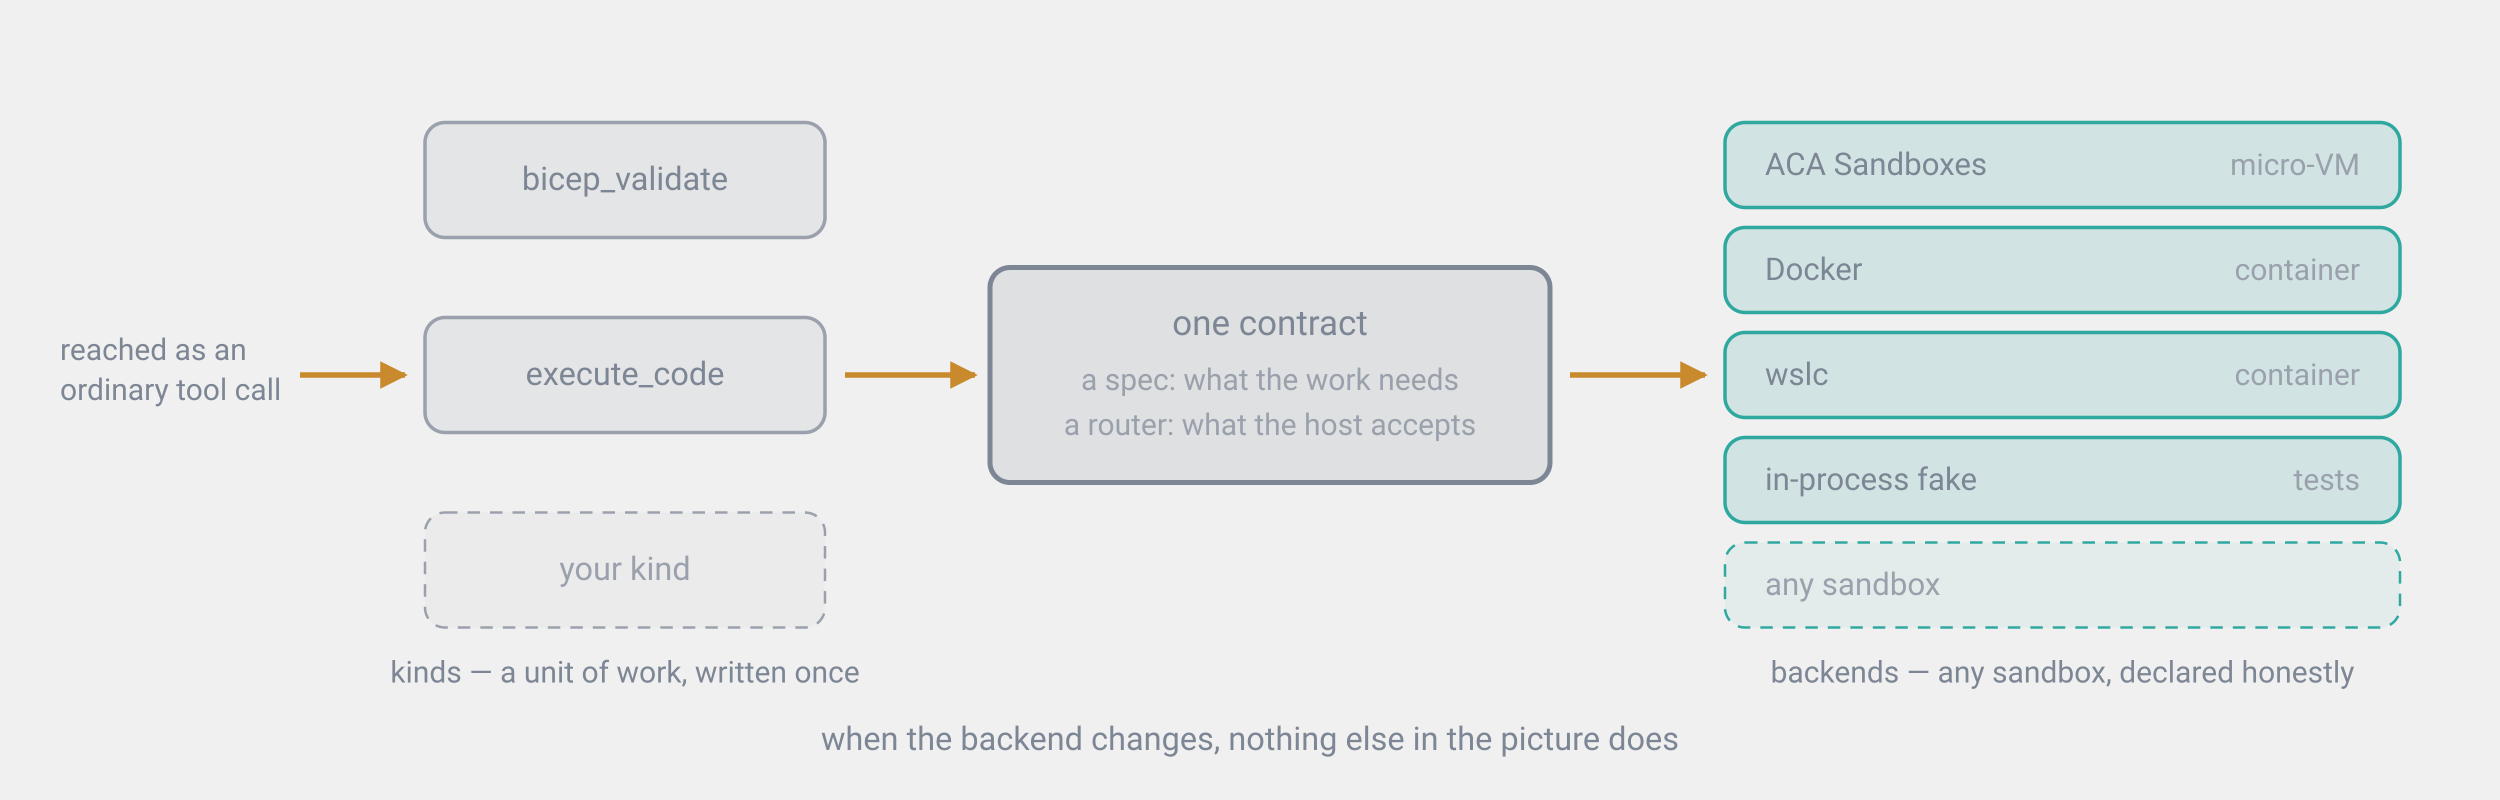
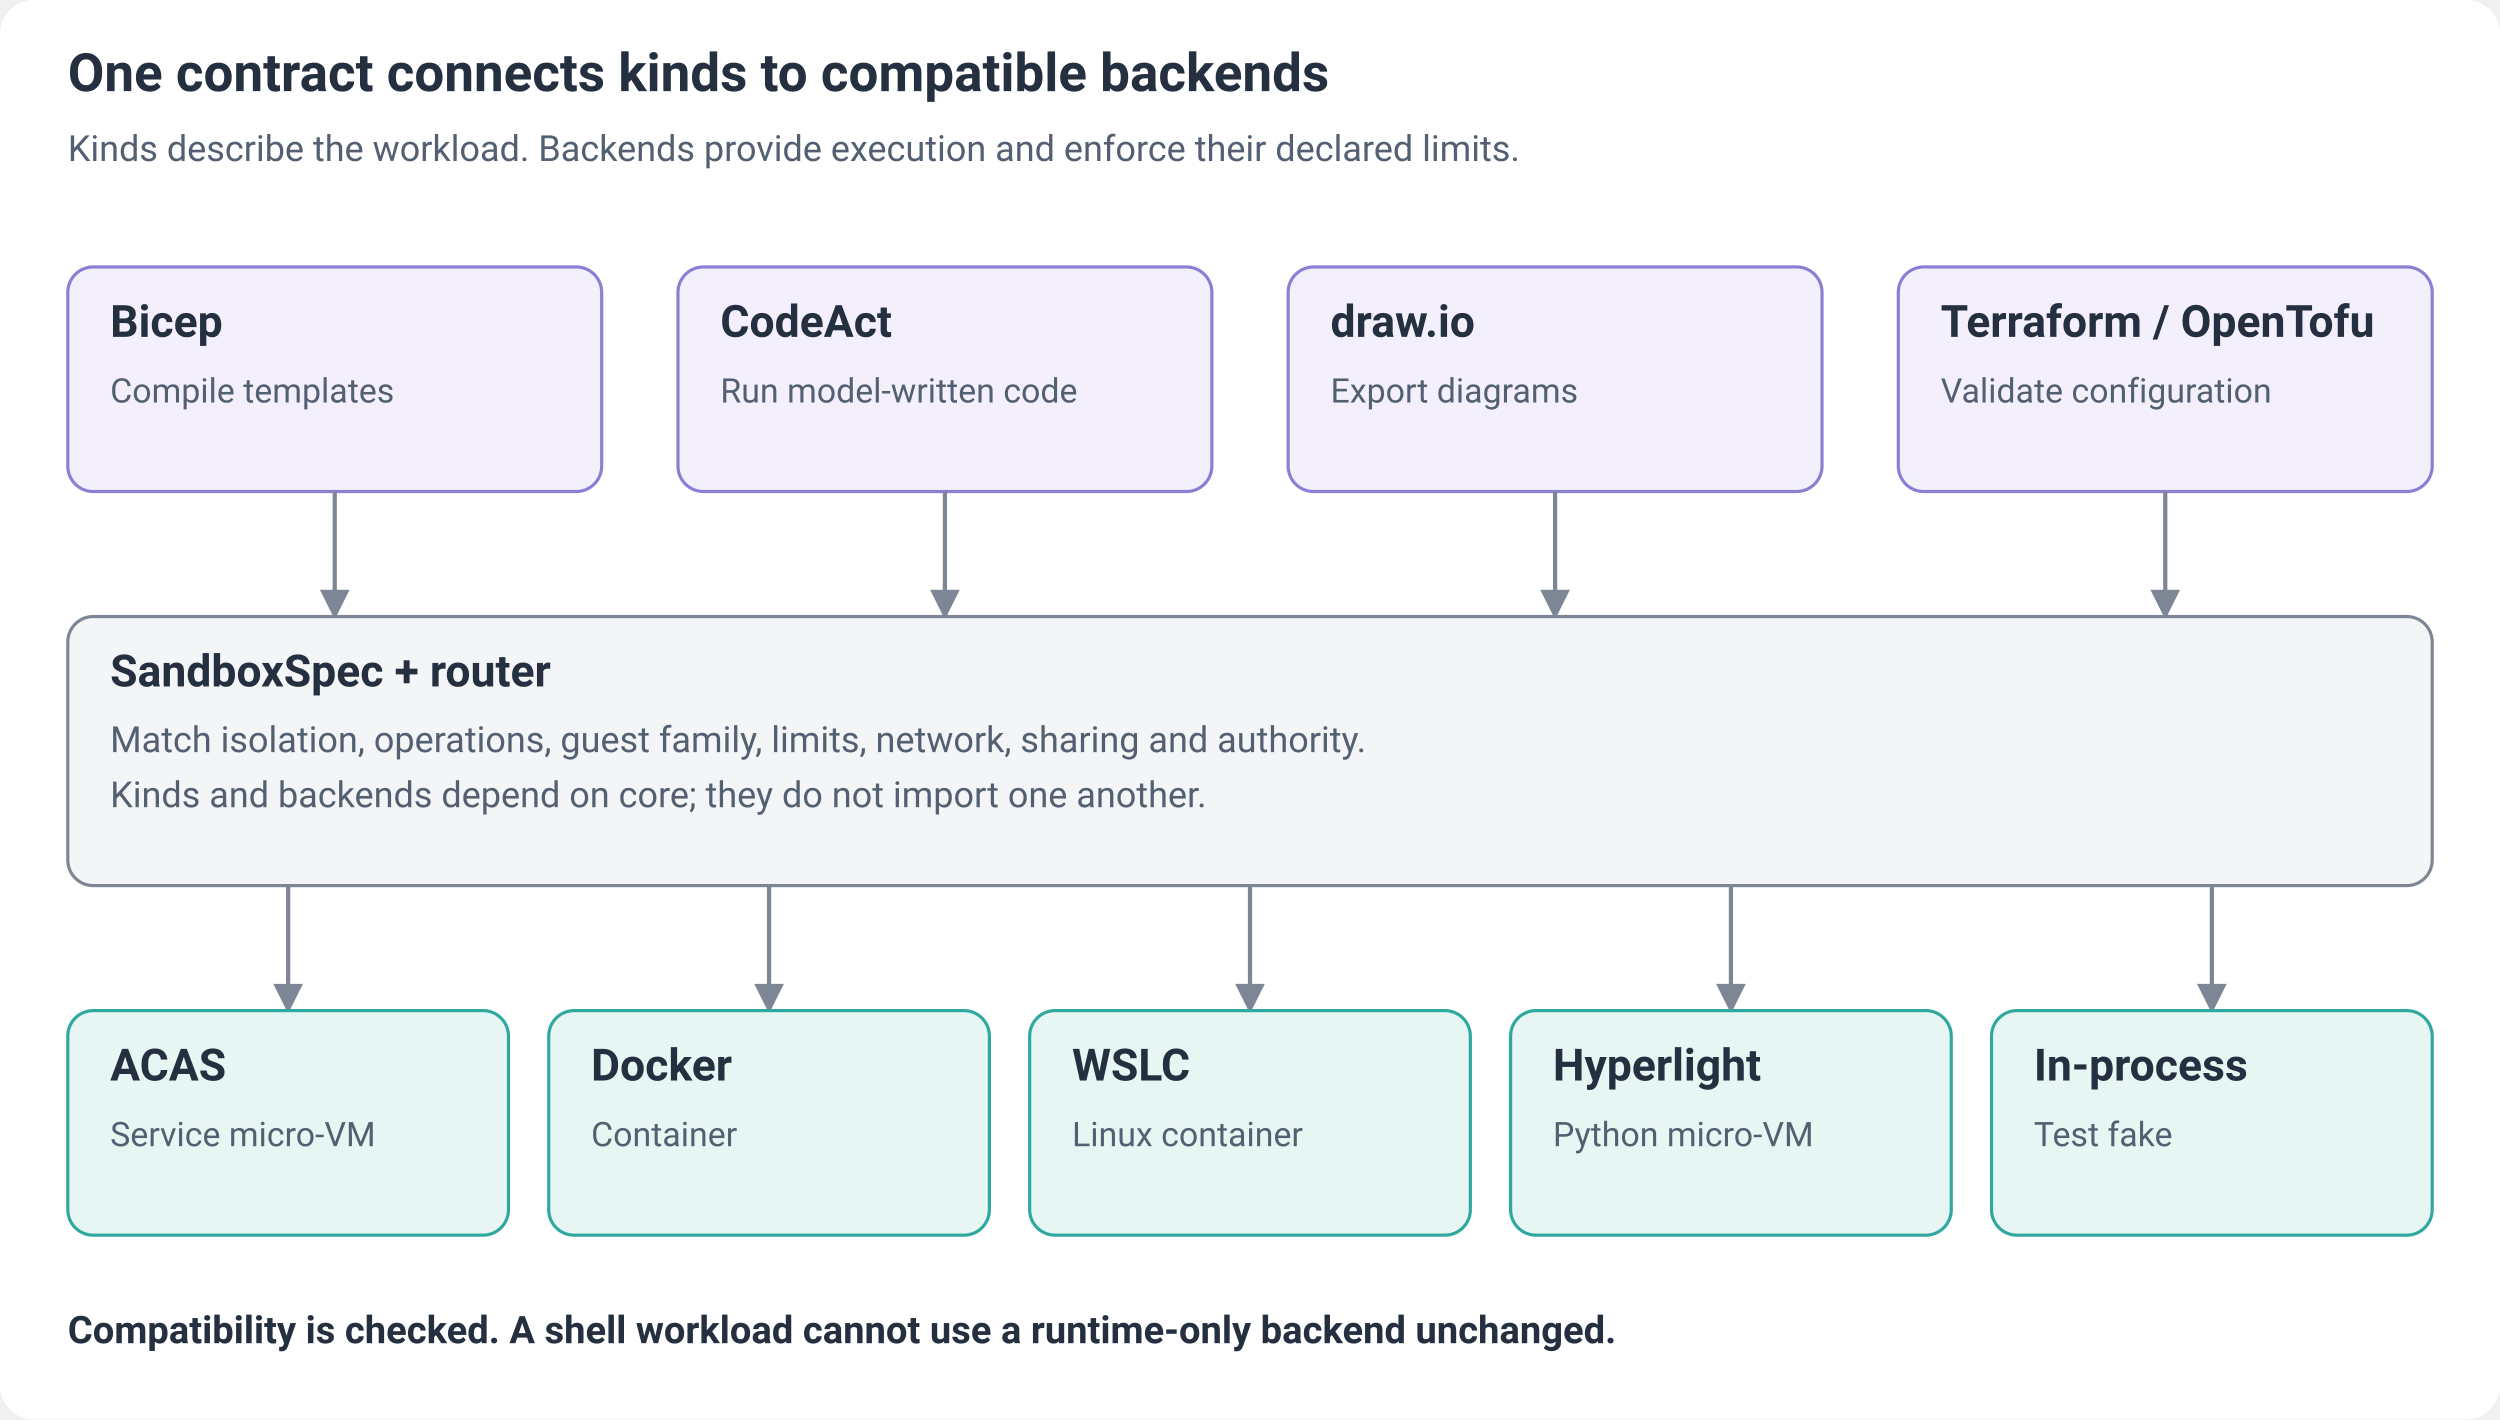
- <svg xmlns="http://www.w3.org/2000/svg" viewBox="0 0 1000 320" width="1000" height="320" role="img" aria-labelledby="hg-title hg-desc" font-family="ui-sans-serif, system-ui, -apple-system, 'Segoe UI', Roboto, Helvetica, Arial, sans-serif">
+ <svg xmlns="http://www.w3.org/2000/svg" viewBox="0 0 1180 670" width="1180" height="670" role="img" aria-labelledby="suite-shape-title suite-shape-desc" font-family="ui-sans-serif, system-ui, -apple-system, 'Segoe UI', Roboto, Helvetica, Arial, sans-serif">
  <defs>
-     <marker id="hg-amber" viewBox="0 0 10 10" refX="9" refY="5" markerWidth="5" markerHeight="5" orient="auto-start-reverse">
-       <path d="M 0 0 L 10 5 L 0 10 z" fill="#c98a2e" />
+     <marker id="suite-shape-arrow" viewBox="0 0 10 10" refX="9" refY="5" markerWidth="7" markerHeight="7" orient="auto-start-reverse">
+       <path d="M 0 0 L 10 5 L 0 10 z" fill="#7d8694" />
    </marker>
  </defs>
-   <text x="24" y="144" font-size="12" fill="#7d8694">reached as an</text>
-   <text x="24" y="160" font-size="12" fill="#7d8694">ordinary tool call</text>
-   <line x1="120" y1="150" x2="162" y2="150" stroke="#c98a2e" stroke-width="2.2" marker-end="url(#hg-amber)" />
-   <rect x="170" y="49" width="160" height="46" rx="8" fill="#9aa1ac" fill-opacity="0.14" stroke="#9aa1ac" stroke-width="1.4" />
-   <text x="250" y="76" text-anchor="middle" font-size="13" fill="#7d8694">bicep_validate</text>
-   <rect x="170" y="127" width="160" height="46" rx="8" fill="#9aa1ac" fill-opacity="0.14" stroke="#9aa1ac" stroke-width="1.4" />
-   <text x="250" y="154" text-anchor="middle" font-size="13" fill="#7d8694">execute_code</text>
-   <rect x="170" y="205" width="160" height="46" rx="8" fill="#9aa1ac" fill-opacity="0.06" stroke="#9aa1ac" stroke-width="1" stroke-dasharray="5 4" />
-   <text x="250" y="232" text-anchor="middle" font-size="13" fill="#9aa1ac">your kind</text>
-   <text x="250" y="273" text-anchor="middle" font-size="12" fill="#7d8694">kinds — a unit of work, written once</text>
-   <line x1="338" y1="150" x2="390" y2="150" stroke="#c98a2e" stroke-width="2.2" marker-end="url(#hg-amber)" />
-   <rect x="396" y="107" width="224" height="86" rx="8" fill="#9aa1ac" fill-opacity="0.20" stroke="#7d8694" stroke-width="2" />
-   <text x="508" y="134" text-anchor="middle" font-size="14" fill="#7d8694">one contract</text>
-   <text x="508" y="156" text-anchor="middle" font-size="12" fill="#9aa1ac">a spec: what the work needs</text>
-   <text x="508" y="174" text-anchor="middle" font-size="12" fill="#9aa1ac">a router: what the host accepts</text>
-   <line x1="628" y1="150" x2="682" y2="150" stroke="#c98a2e" stroke-width="2.2" marker-end="url(#hg-amber)" />
-   <rect x="690" y="49" width="270" height="34" rx="8" fill="#2fa8a0" fill-opacity="0.16" stroke="#2fa8a0" stroke-width="1.4" />
-   <text x="706" y="70" font-size="12.5" fill="#7d8694">ACA Sandboxes</text>
-   <text x="944" y="70" text-anchor="end" font-size="12" fill="#9aa1ac">micro-VM</text>
-   <rect x="690" y="91" width="270" height="34" rx="8" fill="#2fa8a0" fill-opacity="0.16" stroke="#2fa8a0" stroke-width="1.4" />
-   <text x="706" y="112" font-size="12.5" fill="#7d8694">Docker</text>
-   <text x="944" y="112" text-anchor="end" font-size="12" fill="#9aa1ac">container</text>
-   <rect x="690" y="133" width="270" height="34" rx="8" fill="#2fa8a0" fill-opacity="0.16" stroke="#2fa8a0" stroke-width="1.4" />
-   <text x="706" y="154" font-size="12.5" fill="#7d8694">wslc</text>
-   <text x="944" y="154" text-anchor="end" font-size="12" fill="#9aa1ac">container</text>
-   <rect x="690" y="175" width="270" height="34" rx="8" fill="#2fa8a0" fill-opacity="0.16" stroke="#2fa8a0" stroke-width="1.4" />
-   <text x="706" y="196" font-size="12.5" fill="#7d8694">in-process fake</text>
-   <text x="944" y="196" text-anchor="end" font-size="12" fill="#9aa1ac">tests</text>
-   <rect x="690" y="217" width="270" height="34" rx="8" fill="#2fa8a0" fill-opacity="0.06" stroke="#2fa8a0" stroke-width="1" stroke-dasharray="5 4" />
-   <text x="706" y="238" font-size="12.5" fill="#9aa1ac">any sandbox</text>
-   <text x="825" y="273" text-anchor="middle" font-size="12" fill="#7d8694">backends — any sandbox, declared honestly</text>
-   <text x="500" y="300" text-anchor="middle" font-size="13" fill="#7d8694">when the backend changes, nothing else in the picture does</text>
+   <rect width="1180" height="670" rx="16" fill="#ffffff" />
+   <text x="32" y="43" font-size="25" font-weight="600" fill="#243040">One contract connects kinds to compatible backends</text>
+   <text x="32" y="76" font-size="17" font-weight="400" fill="#526072">Kinds describe the workload. Backends provide execution and enforce their declared limits.</text>
+   <rect x="32" y="126" width="252" height="106" rx="12" fill="#f3f0fb" stroke="#8b7fd4" stroke-width="1.5" />
+   <text x="52" y="159" font-size="21" font-weight="600" fill="#243040">Bicep</text>
+   <text x="52" y="190" font-size="16" font-weight="400" fill="#526072">Compile templates</text>
+   <path d="M 158 232 L 158 291" fill="none" stroke="#7d8694" stroke-width="2" stroke-linejoin="round" marker-end="url(#suite-shape-arrow)" />
+   <rect x="320" y="126" width="252" height="106" rx="12" fill="#f3f0fb" stroke="#8b7fd4" stroke-width="1.5" />
+   <text x="340" y="159" font-size="21" font-weight="600" fill="#243040">CodeAct</text>
+   <text x="340" y="190" font-size="16" font-weight="400" fill="#526072">Run model-written code</text>
+   <path d="M 446 232 L 446 291" fill="none" stroke="#7d8694" stroke-width="2" stroke-linejoin="round" marker-end="url(#suite-shape-arrow)" />
+   <rect x="608" y="126" width="252" height="106" rx="12" fill="#f3f0fb" stroke="#8b7fd4" stroke-width="1.5" />
+   <text x="628" y="159" font-size="21" font-weight="600" fill="#243040">draw.io</text>
+   <text x="628" y="190" font-size="16" font-weight="400" fill="#526072">Export diagrams</text>
+   <path d="M 734 232 L 734 291" fill="none" stroke="#7d8694" stroke-width="2" stroke-linejoin="round" marker-end="url(#suite-shape-arrow)" />
+   <rect x="896" y="126" width="252" height="106" rx="12" fill="#f3f0fb" stroke="#8b7fd4" stroke-width="1.5" />
+   <text x="916" y="159" font-size="21" font-weight="600" fill="#243040">Terraform / OpenTofu</text>
+   <text x="916" y="190" font-size="16" font-weight="400" fill="#526072">Validate configuration</text>
+   <path d="M 1022 232 L 1022 291" fill="none" stroke="#7d8694" stroke-width="2" stroke-linejoin="round" marker-end="url(#suite-shape-arrow)" />
+   <rect x="32" y="291" width="1116" height="127" rx="12" fill="#f4f5f7" stroke="#7d8694" stroke-width="1.5" />
+   <text x="52" y="324" font-size="21" font-weight="600" fill="#243040">SandboxSpec + router</text>
+   <text x="52" y="355" font-size="17" font-weight="400" fill="#526072">Match isolation, operations, guest family, limits, network, sharing and authority.</text>
+   <text x="52" y="381" font-size="17" font-weight="400" fill="#526072">Kinds and backends depend on core; they do not import one another.</text>
+   <path d="M 136 418 L 136 477" fill="none" stroke="#7d8694" stroke-width="2" stroke-linejoin="round" marker-end="url(#suite-shape-arrow)" />
+   <rect x="32" y="477" width="208" height="106" rx="12" fill="#e7f5f3" stroke="#2fa8a0" stroke-width="1.5" />
+   <text x="52" y="510" font-size="21" font-weight="600" fill="#243040">ACAS</text>
+   <text x="52" y="541" font-size="16" font-weight="400" fill="#526072">Service micro-VM</text>
+   <path d="M 363 418 L 363 477" fill="none" stroke="#7d8694" stroke-width="2" stroke-linejoin="round" marker-end="url(#suite-shape-arrow)" />
+   <rect x="259" y="477" width="208" height="106" rx="12" fill="#e7f5f3" stroke="#2fa8a0" stroke-width="1.5" />
+   <text x="279" y="510" font-size="21" font-weight="600" fill="#243040">Docker</text>
+   <text x="279" y="541" font-size="16" font-weight="400" fill="#526072">Container</text>
+   <path d="M 590 418 L 590 477" fill="none" stroke="#7d8694" stroke-width="2" stroke-linejoin="round" marker-end="url(#suite-shape-arrow)" />
+   <rect x="486" y="477" width="208" height="106" rx="12" fill="#e7f5f3" stroke="#2fa8a0" stroke-width="1.5" />
+   <text x="506" y="510" font-size="21" font-weight="600" fill="#243040">WSLC</text>
+   <text x="506" y="541" font-size="16" font-weight="400" fill="#526072">Linux container</text>
+   <path d="M 817 418 L 817 477" fill="none" stroke="#7d8694" stroke-width="2" stroke-linejoin="round" marker-end="url(#suite-shape-arrow)" />
+   <rect x="713" y="477" width="208" height="106" rx="12" fill="#e7f5f3" stroke="#2fa8a0" stroke-width="1.5" />
+   <text x="733" y="510" font-size="21" font-weight="600" fill="#243040">Hyperlight</text>
+   <text x="733" y="541" font-size="16" font-weight="400" fill="#526072">Python micro-VM</text>
+   <path d="M 1044 418 L 1044 477" fill="none" stroke="#7d8694" stroke-width="2" stroke-linejoin="round" marker-end="url(#suite-shape-arrow)" />
+   <rect x="940" y="477" width="208" height="106" rx="12" fill="#e7f5f3" stroke="#2fa8a0" stroke-width="1.5" />
+   <text x="960" y="510" font-size="21" font-weight="600" fill="#243040">In-process</text>
+   <text x="960" y="541" font-size="16" font-weight="400" fill="#526072">Test fake</text>
+   <text x="32" y="634" font-size="18" font-weight="600" fill="#243040">Compatibility is checked. A shell workload cannot use a runtime-only backend unchanged.</text>
</svg>
